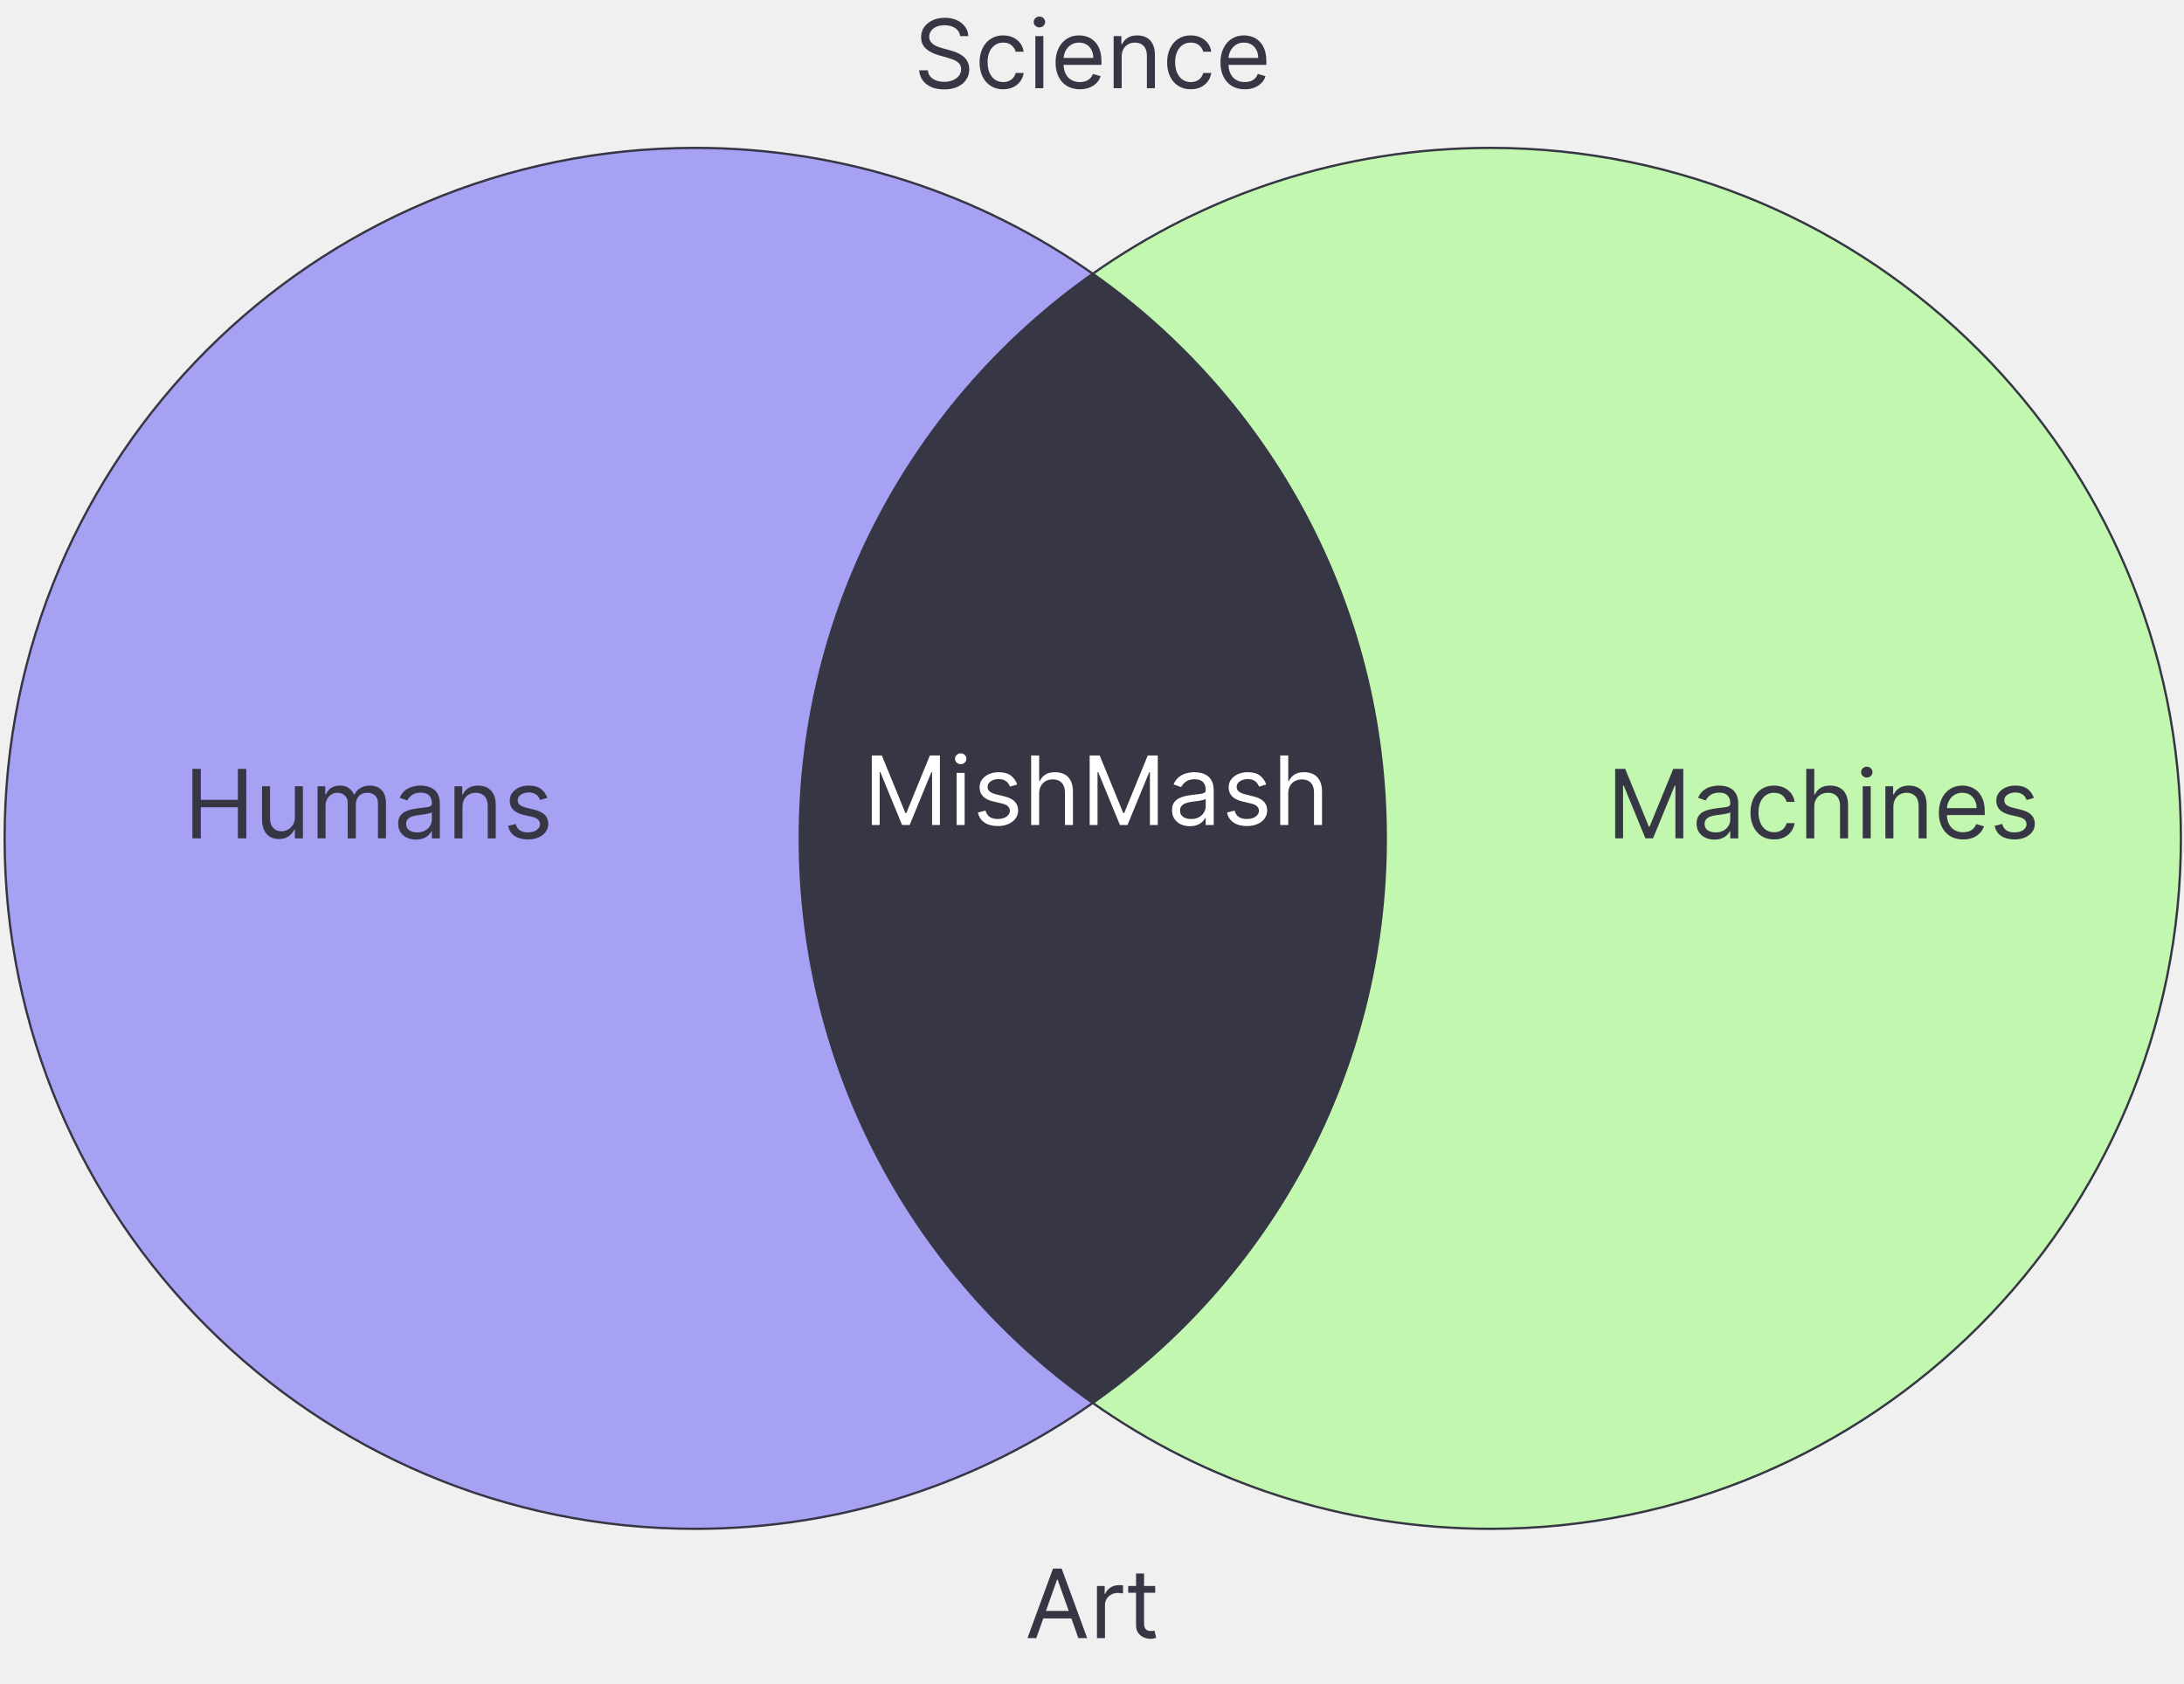
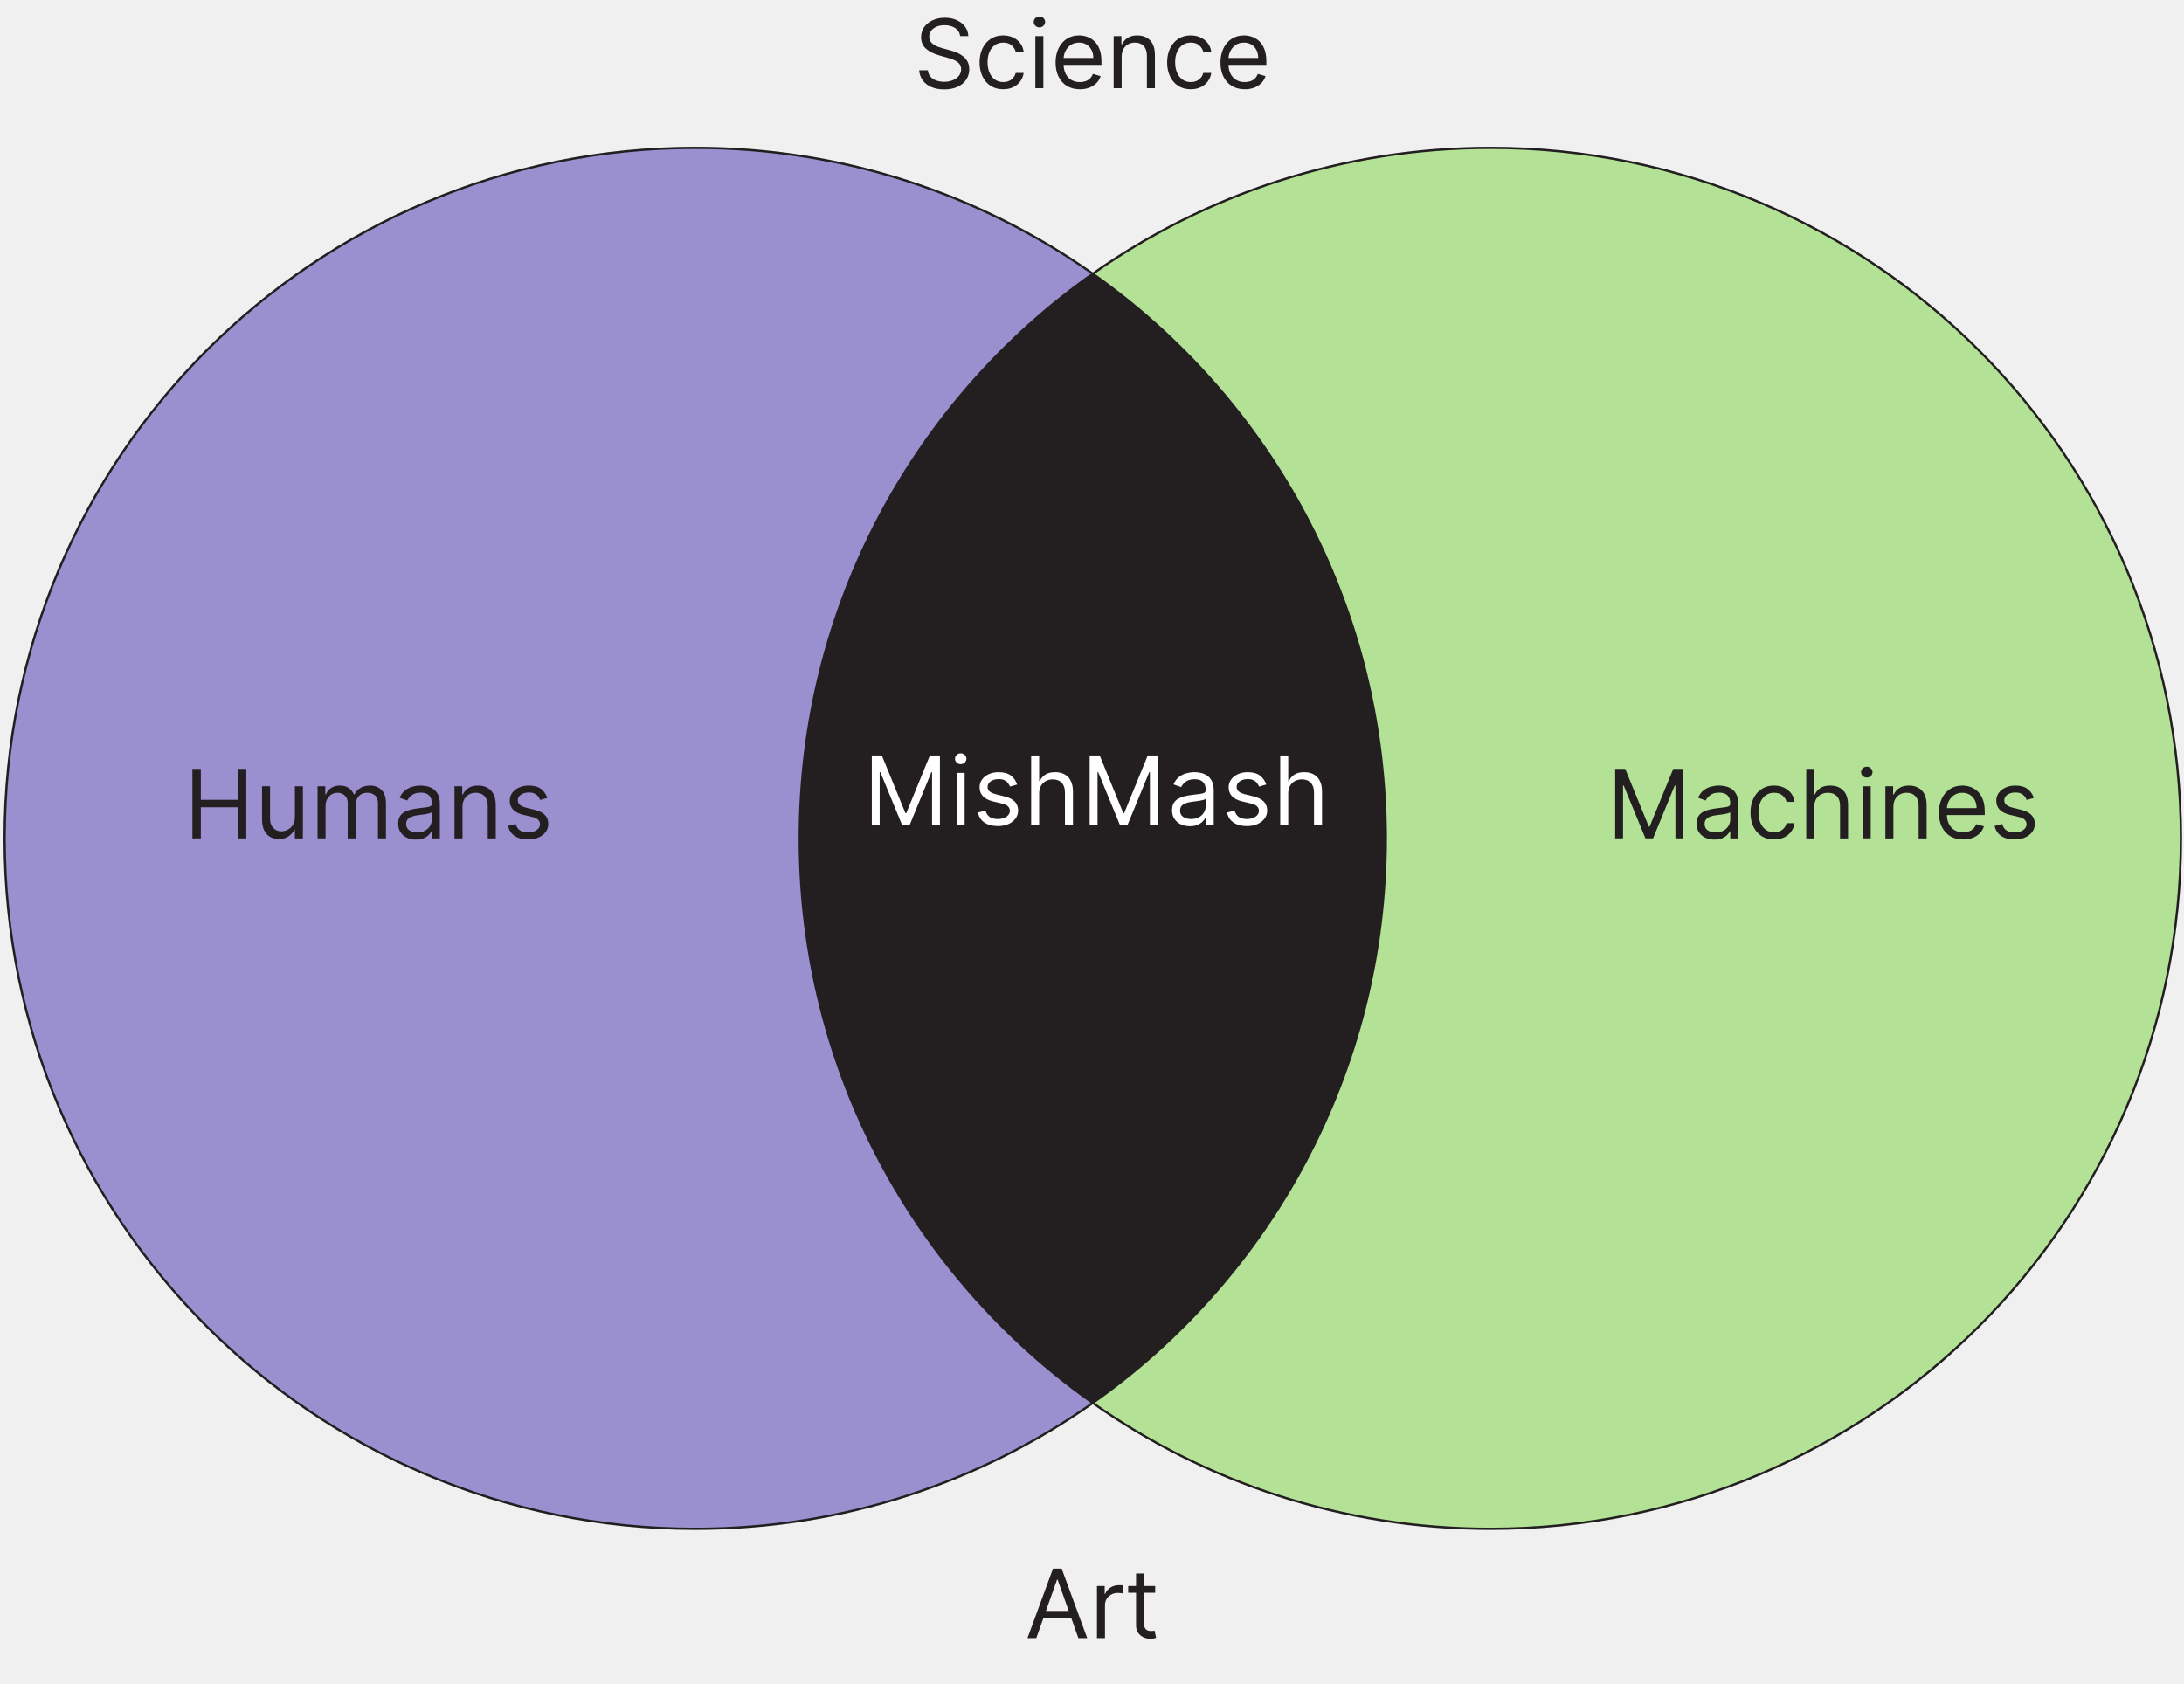
<svg xmlns="http://www.w3.org/2000/svg" version="1.1" viewBox="50 210 480 370">
  <g isolation="isolate">
    <g id="Layer_1" data-name="Layer 1">
-       <path d="M354.572,394.288c0-51.293-25.447-96.638-64.402-124.113-38.955,27.475-64.402,72.82-64.402,124.113s25.447,96.638,64.402,124.113c38.955-27.475,64.402-72.82,64.402-124.113Z" fill="#363644" stroke="#363644" stroke-miterlimit="10" stroke-width=".5" />
-       <path d="M377.546,242.509c-32.532,0-62.669,10.24-87.376,27.665,38.955,27.475,64.402,72.82,64.402,124.113s-25.447,96.638-64.402,124.113c24.706,17.425,54.844,27.665,87.376,27.665,83.825,0,151.778-67.953,151.778-151.778s-67.953-151.778-151.778-151.778Z" fill="#c1f7ae" stroke="#363644" stroke-miterlimit="10" stroke-width=".5" />
-       <path d="M225.768,394.288c0-51.293,25.447-96.638,64.402-124.113-24.706-17.425-54.844-27.665-87.376-27.665-83.825,0-151.778,67.953-151.778,151.778s67.953,151.778,151.778,151.778c32.532,0,62.67-10.24,87.376-27.665-38.955-27.475-64.402-72.82-64.402-124.113Z" fill="#a7a1f4" mix-blend-mode="multiply" stroke="#363644" stroke-miterlimit="10" stroke-width=".5" />
+       <path d="M354.572,394.288c0-51.293-25.447-96.638-64.402-124.113-38.955,27.475-64.402,72.82-64.402,124.113s25.447,96.638,64.402,124.113c38.955-27.475,64.402-72.82,64.402-124.113Z" fill="#231f20" stroke="#231f20" stroke-miterlimit="10" stroke-width=".5" />
+       <path d="M377.546,242.509c-32.532,0-62.669,10.24-87.376,27.665,38.955,27.475,64.402,72.82,64.402,124.113s-25.447,96.638-64.402,124.113c24.706,17.425,54.844,27.665,87.376,27.665,83.825,0,151.778-67.953,151.778-151.778s-67.953-151.778-151.778-151.778Z" fill="#b3e297" stroke="#231f20" stroke-miterlimit="10" stroke-width=".5" />
+       <path d="M225.768,394.288c0-51.293,25.447-96.638,64.402-124.113-24.706-17.425-54.844-27.665-87.376-27.665-83.825,0-151.778,67.953-151.778,151.778s67.953,151.778,151.778,151.778c32.532,0,62.67-10.24,87.376-27.665-38.955-27.475-64.402-72.82-64.402-124.113Z" fill="#9a90cf" mix-blend-mode="multiply" stroke="#231f20" stroke-miterlimit="10" stroke-width=".5" />
      <g>
-         <path d="M261.023,217.931c-.089-.755-.453-1.342-1.089-1.76s-1.417-.626-2.341-.626c-.676,0-1.267.109-1.771.328-.504.219-.897.52-1.178.902s-.421.817-.421,1.305c0,.408.098.757.295,1.048.196.291.448.532.757.724.308.191.631.348.969.47.338.122.649.22.932.294l1.551.418c.398.104.841.249,1.331.433s.959.434,1.41.749c.45.316.821.72,1.115,1.212s.44,1.097.44,1.812c0,.825-.215,1.571-.645,2.237s-1.057,1.195-1.879,1.588-1.821.59-2.994.59c-1.094,0-2.04-.177-2.837-.53-.798-.353-1.424-.845-1.879-1.477-.455-.631-.712-1.364-.771-2.199h1.909c.05.576.245,1.053.585,1.428.341.376.773.654,1.298.835.524.182,1.09.272,1.696.272.706,0,1.34-.115,1.902-.347.562-.231,1.007-.555,1.335-.97s.492-.9.492-1.458c0-.507-.142-.919-.425-1.237-.283-.318-.656-.577-1.119-.775-.462-.199-.962-.373-1.499-.522l-1.879-.537c-1.193-.343-2.138-.832-2.834-1.469-.696-.637-1.044-1.47-1.044-2.498,0-.855.232-1.603.697-2.241s1.091-1.136,1.879-1.491c.788-.355,1.669-.533,2.644-.533.984,0,1.859.175,2.625.525s1.373.829,1.823,1.436c.45.606.687,1.295.712,2.065h-1.79Z" fill="#363644" stroke-width="0" />
-         <path d="M270.479,229.624c-1.074,0-1.999-.254-2.774-.761-.776-.507-1.373-1.205-1.79-2.096-.417-.89-.626-1.906-.626-3.05,0-1.163.215-2.191.645-3.084.43-.892,1.032-1.591,1.805-2.095.773-.505,1.677-.757,2.711-.757.805,0,1.531.148,2.178.447.646.298,1.175.716,1.588,1.253.413.536.668,1.163.768,1.879h-1.76c-.134-.522-.431-.985-.891-1.391s-1.078-.608-1.853-.608c-.686,0-1.286.179-1.801.533-.515.356-.915.855-1.201,1.499-.286.645-.429,1.398-.429,2.264,0,.885.14,1.655.421,2.312.281.656.678,1.166,1.193,1.529.515.362,1.12.544,1.816.544.458,0,.873-.079,1.246-.238.373-.159.688-.388.947-.687.259-.298.442-.656.552-1.073h1.76c-.1.676-.344,1.283-.735,1.823-.39.539-.905.967-1.543,1.282s-1.381.474-2.226.474Z" fill="#363644" stroke-width="0" />
-         <path d="M278.444,216.022c-.343,0-.638-.116-.884-.351-.246-.233-.369-.514-.369-.842s.123-.609.369-.843c.246-.234.541-.351.884-.351s.637.116.883.351c.246.233.369.515.369.843s-.123.608-.369.842c-.246.234-.541.351-.883.351ZM277.549,229.386v-11.455h1.76v11.455h-1.76Z" fill="#363644" stroke-width="0" />
-         <path d="M287.333,229.624c-1.104,0-2.055-.245-2.853-.734s-1.412-1.176-1.842-2.059c-.43-.882-.645-1.91-.645-3.083s.215-2.209.645-3.106c.43-.897,1.032-1.599,1.805-2.103.773-.505,1.677-.757,2.711-.757.597,0,1.186.099,1.768.298.582.199,1.111.521,1.588.966.477.445.857,1.033,1.141,1.764.284.73.425,1.631.425,2.699v.746h-8.83v-1.521h7.04c0-.646-.128-1.223-.384-1.73-.256-.507-.619-.907-1.089-1.2s-1.023-.44-1.659-.44c-.701,0-1.306.173-1.816.519s-.901.794-1.174,1.347c-.273.552-.41,1.144-.41,1.774v1.015c0,.864.15,1.597.451,2.195.301.6.719,1.055,1.256,1.365s1.161.466,1.872.466c.462,0,.881-.065,1.256-.197s.7-.331.973-.597.485-.598.634-.996l1.7.478c-.179.577-.479,1.083-.902,1.518-.422.436-.944.773-1.566,1.015s-1.32.361-2.095.361Z" fill="#363644" stroke-width="0" />
-         <path d="M296.52,222.495v6.891h-1.76v-11.455h1.7v1.79h.149c.268-.582.676-1.05,1.223-1.405s1.253-.533,2.119-.533c.775,0,1.454.157,2.035.473.582.316,1.034.794,1.357,1.433s.485,1.445.485,2.42v7.278h-1.761v-7.159c0-.9-.233-1.603-.7-2.106-.468-.505-1.109-.758-1.925-.758-.562,0-1.062.122-1.502.366-.44.243-.787.599-1.041,1.066-.253.467-.38,1.034-.38,1.7Z" fill="#363644" stroke-width="0" />
-         <path d="M311.703,229.624c-1.073,0-1.998-.254-2.773-.761-.776-.507-1.373-1.205-1.79-2.096-.418-.89-.627-1.906-.627-3.05,0-1.163.216-2.191.646-3.084.43-.892,1.031-1.591,1.805-2.095.772-.505,1.677-.757,2.711-.757.805,0,1.531.148,2.178.447.646.298,1.175.716,1.588,1.253.413.536.669,1.163.769,1.879h-1.761c-.134-.522-.431-.985-.891-1.391s-1.078-.608-1.854-.608c-.686,0-1.286.179-1.801.533-.515.356-.915.855-1.2,1.499-.286.645-.429,1.398-.429,2.264,0,.885.14,1.655.421,2.312s.679,1.166,1.193,1.529c.515.362,1.119.544,1.815.544.458,0,.873-.079,1.246-.238.372-.159.688-.388.946-.687.259-.298.442-.656.552-1.073h1.761c-.1.676-.345,1.283-.735,1.823-.39.539-.904.967-1.543,1.282s-1.381.474-2.227.474Z" fill="#363644" stroke-width="0" />
-         <path d="M323.575,229.624c-1.104,0-2.055-.245-2.853-.734s-1.412-1.176-1.842-2.059c-.43-.882-.646-1.91-.646-3.083s.216-2.209.646-3.106,1.031-1.599,1.805-2.103c.772-.505,1.677-.757,2.711-.757.597,0,1.186.099,1.768.298.581.199,1.11.521,1.588.966s.857,1.033,1.141,1.764c.284.73.426,1.631.426,2.699v.746h-8.83v-1.521h7.04c0-.646-.128-1.223-.384-1.73-.257-.507-.619-.907-1.089-1.2s-1.023-.44-1.659-.44c-.701,0-1.307.173-1.816.519s-.901.794-1.174,1.347c-.273.552-.41,1.144-.41,1.774v1.015c0,.864.149,1.597.451,2.195.301.6.719,1.055,1.256,1.365s1.161.466,1.872.466c.462,0,.881-.065,1.257-.197.375-.132.699-.331.973-.597s.485-.598.634-.996l1.7.478c-.179.577-.479,1.083-.902,1.518-.422.436-.944.773-1.565,1.015-.622.241-1.32.361-2.096.361Z" fill="#363644" stroke-width="0" />
+         <path d="M261.023,217.931c-.089-.755-.453-1.342-1.089-1.76s-1.417-.626-2.341-.626c-.676,0-1.267.109-1.771.328-.504.219-.897.52-1.178.902s-.421.817-.421,1.305c0,.408.098.757.295,1.048.196.291.448.532.757.724.308.191.631.348.969.47.338.122.649.22.932.294l1.551.418c.398.104.841.249,1.331.433s.959.434,1.41.749c.45.316.821.72,1.115,1.212s.44,1.097.44,1.812c0,.825-.215,1.571-.645,2.237s-1.057,1.195-1.879,1.588-1.821.59-2.994.59c-1.094,0-2.04-.177-2.837-.53-.798-.353-1.424-.845-1.879-1.477-.455-.631-.712-1.364-.771-2.199h1.909c.05.576.245,1.053.585,1.428.341.376.773.654,1.298.835.524.182,1.09.272,1.696.272.706,0,1.34-.115,1.902-.347.562-.231,1.007-.555,1.335-.97s.492-.9.492-1.458c0-.507-.142-.919-.425-1.237-.283-.318-.656-.577-1.119-.775-.462-.199-.962-.373-1.499-.522l-1.879-.537c-1.193-.343-2.138-.832-2.834-1.469-.696-.637-1.044-1.47-1.044-2.498,0-.855.232-1.603.697-2.241s1.091-1.136,1.879-1.491c.788-.355,1.669-.533,2.644-.533.984,0,1.859.175,2.625.525s1.373.829,1.823,1.436c.45.606.687,1.295.712,2.065h-1.79Z" fill="#231f20" stroke-width="0" />
+         <path d="M270.479,229.624c-1.074,0-1.999-.254-2.774-.761-.776-.507-1.373-1.205-1.79-2.096-.417-.89-.626-1.906-.626-3.05,0-1.163.215-2.191.645-3.084.43-.892,1.032-1.591,1.805-2.095.773-.505,1.677-.757,2.711-.757.805,0,1.531.148,2.178.447.646.298,1.175.716,1.588,1.253.413.536.668,1.163.768,1.879h-1.76c-.134-.522-.431-.985-.891-1.391s-1.078-.608-1.853-.608c-.686,0-1.286.179-1.801.533-.515.356-.915.855-1.201,1.499-.286.645-.429,1.398-.429,2.264,0,.885.14,1.655.421,2.312.281.656.678,1.166,1.193,1.529.515.362,1.12.544,1.816.544.458,0,.873-.079,1.246-.238.373-.159.688-.388.947-.687.259-.298.442-.656.552-1.073h1.76c-.1.676-.344,1.283-.735,1.823-.39.539-.905.967-1.543,1.282s-1.381.474-2.226.474Z" fill="#231f20" stroke-width="0" />
+         <path d="M278.444,216.022c-.343,0-.638-.116-.884-.351-.246-.233-.369-.514-.369-.842s.123-.609.369-.843c.246-.234.541-.351.884-.351s.637.116.883.351c.246.233.369.515.369.843s-.123.608-.369.842c-.246.234-.541.351-.883.351ZM277.549,229.386v-11.455h1.76v11.455h-1.76Z" fill="#231f20" stroke-width="0" />
+         <path d="M287.333,229.624c-1.104,0-2.055-.245-2.853-.734s-1.412-1.176-1.842-2.059c-.43-.882-.645-1.91-.645-3.083s.215-2.209.645-3.106c.43-.897,1.032-1.599,1.805-2.103.773-.505,1.677-.757,2.711-.757.597,0,1.186.099,1.768.298.582.199,1.111.521,1.588.966.477.445.857,1.033,1.141,1.764.284.73.425,1.631.425,2.699v.746h-8.83v-1.521h7.04c0-.646-.128-1.223-.384-1.73-.256-.507-.619-.907-1.089-1.2s-1.023-.44-1.659-.44c-.701,0-1.306.173-1.816.519s-.901.794-1.174,1.347c-.273.552-.41,1.144-.41,1.774v1.015c0,.864.15,1.597.451,2.195.301.6.719,1.055,1.256,1.365s1.161.466,1.872.466c.462,0,.881-.065,1.256-.197s.7-.331.973-.597.485-.598.634-.996l1.7.478c-.179.577-.479,1.083-.902,1.518-.422.436-.944.773-1.566,1.015s-1.32.361-2.095.361Z" fill="#231f20" stroke-width="0" />
+         <path d="M296.52,222.495v6.891h-1.76v-11.455h1.7v1.79h.149c.268-.582.676-1.05,1.223-1.405s1.253-.533,2.119-.533c.775,0,1.454.157,2.035.473.582.316,1.034.794,1.357,1.433s.485,1.445.485,2.42v7.278h-1.761v-7.159c0-.9-.233-1.603-.7-2.106-.468-.505-1.109-.758-1.925-.758-.562,0-1.062.122-1.502.366-.44.243-.787.599-1.041,1.066-.253.467-.38,1.034-.38,1.7Z" fill="#231f20" stroke-width="0" />
+         <path d="M311.703,229.624c-1.073,0-1.998-.254-2.773-.761-.776-.507-1.373-1.205-1.79-2.096-.418-.89-.627-1.906-.627-3.05,0-1.163.216-2.191.646-3.084.43-.892,1.031-1.591,1.805-2.095.772-.505,1.677-.757,2.711-.757.805,0,1.531.148,2.178.447.646.298,1.175.716,1.588,1.253.413.536.669,1.163.769,1.879h-1.761c-.134-.522-.431-.985-.891-1.391s-1.078-.608-1.854-.608c-.686,0-1.286.179-1.801.533-.515.356-.915.855-1.2,1.499-.286.645-.429,1.398-.429,2.264,0,.885.14,1.655.421,2.312s.679,1.166,1.193,1.529c.515.362,1.119.544,1.815.544.458,0,.873-.079,1.246-.238.372-.159.688-.388.946-.687.259-.298.442-.656.552-1.073h1.761c-.1.676-.345,1.283-.735,1.823-.39.539-.904.967-1.543,1.282s-1.381.474-2.227.474Z" fill="#231f20" stroke-width="0" />
+         <path d="M323.575,229.624c-1.104,0-2.055-.245-2.853-.734s-1.412-1.176-1.842-2.059c-.43-.882-.646-1.91-.646-3.083s.216-2.209.646-3.106,1.031-1.599,1.805-2.103c.772-.505,1.677-.757,2.711-.757.597,0,1.186.099,1.768.298.581.199,1.11.521,1.588.966s.857,1.033,1.141,1.764c.284.73.426,1.631.426,2.699v.746h-8.83v-1.521h7.04c0-.646-.128-1.223-.384-1.73-.257-.507-.619-.907-1.089-1.2s-1.023-.44-1.659-.44c-.701,0-1.307.173-1.816.519s-.901.794-1.174,1.347c-.273.552-.41,1.144-.41,1.774v1.015c0,.864.149,1.597.451,2.195.301.6.719,1.055,1.256,1.365s1.161.466,1.872.466c.462,0,.881-.065,1.257-.197.375-.132.699-.331.973-.597s.485-.598.634-.996l1.7.478c-.179.577-.479,1.083-.902,1.518-.422.436-.944.773-1.565,1.015-.622.241-1.32.361-2.096.361Z" fill="#231f20" stroke-width="0" />
      </g>
      <g>
-         <path d="M92.288,394.288v-15.273h1.849v6.801h8.144v-6.801h1.85v15.273h-1.85v-6.832h-8.144v6.832h-1.849Z" fill="#363644" stroke-width="0" />
-         <path d="M114.809,389.605v-6.771h1.76v11.455h-1.76v-1.939h-.119c-.269.582-.687,1.075-1.253,1.48-.567.405-1.283.607-2.148.607-.716,0-1.352-.158-1.909-.473-.557-.316-.994-.793-1.312-1.433-.318-.639-.477-1.445-.477-2.42v-7.278h1.76v7.159c0,.835.235,1.501.705,1.999.47.496,1.07.745,1.801.745.438,0,.884-.112,1.338-.335.455-.225.838-.567,1.148-1.029.311-.463.466-1.052.466-1.768Z" fill="#363644" stroke-width="0" />
-         <path d="M119.791,394.288v-11.455h1.7v1.79h.149c.238-.612.624-1.088,1.156-1.429.532-.34,1.171-.51,1.917-.51.755,0,1.386.17,1.891.51.504.341.898.816,1.182,1.429h.12c.293-.592.733-1.063,1.32-1.413.586-.351,1.29-.525,2.11-.525,1.024,0,1.862.318,2.513.957.651.64.977,1.633.977,2.98v7.666h-1.76v-7.666c0-.846-.231-1.449-.693-1.812s-1.007-.545-1.633-.545c-.805,0-1.429.242-1.872.728-.443.484-.664,1.097-.664,1.838v7.458h-1.79v-7.846c0-.651-.211-1.177-.634-1.577-.423-.4-.967-.601-1.633-.601-.458,0-.884.122-1.279.365-.396.244-.713.581-.955,1.011-.241.431-.362.927-.362,1.487v7.16h-1.76Z" fill="#363644" stroke-width="0" />
-         <path d="M141.417,394.556c-.726,0-1.385-.138-1.976-.414-.592-.275-1.062-.676-1.41-1.2-.348-.524-.522-1.159-.522-1.905,0-.656.129-1.189.388-1.6.259-.41.604-.732,1.037-.966.433-.233.911-.409,1.436-.525.524-.117,1.053-.21,1.585-.28.696-.089,1.261-.157,1.696-.205.435-.047.753-.127.955-.242.202-.114.302-.312.302-.596v-.061c0-.735-.2-1.307-.601-1.715-.4-.408-1.005-.611-1.816-.611-.84,0-1.499.184-1.976.552-.477.368-.813.761-1.007,1.179l-1.67-.598c.298-.695.697-1.238,1.197-1.629.5-.391,1.046-.664,1.641-.82.594-.156,1.179-.234,1.756-.234.368,0,.792.043,1.271.13.48.087.945.265,1.395.533.45.269.824.674,1.123,1.216.298.541.447,1.268.447,2.178v7.547h-1.76v-1.552h-.089c-.12.249-.318.515-.597.798-.279.283-.649.525-1.111.724s-1.027.298-1.693.298ZM141.685,392.976c.696,0,1.284-.137,1.764-.41.479-.273.843-.627,1.089-1.06s.369-.888.369-1.364v-1.611c-.075.09-.238.17-.489.242s-.539.135-.865.188c-.326.052-.642.096-.947.134-.306.037-.553.068-.742.093-.458.061-.884.156-1.279.287-.395.132-.713.328-.955.59-.241.261-.361.615-.361,1.062,0,.611.227,1.072.682,1.383s1.033.467,1.734.467Z" fill="#363644" stroke-width="0" />
-         <path d="M151.648,387.398v6.891h-1.76v-11.455h1.7v1.79h.149c.268-.582.676-1.05,1.223-1.405s1.253-.533,2.118-.533c.775,0,1.454.157,2.036.473.582.316,1.034.793,1.357,1.432s.485,1.445.485,2.42v7.279h-1.76v-7.16c0-.899-.234-1.602-.701-2.105-.468-.506-1.109-.758-1.924-.758-.562,0-1.062.122-1.502.365-.44.244-.787.6-1.041,1.066-.253.468-.38,1.035-.38,1.701Z" fill="#363644" stroke-width="0" />
-         <path d="M170.292,385.399l-1.581.447c-.1-.263-.245-.521-.437-.771s-.451-.459-.779-.623-.748-.246-1.26-.246c-.701,0-1.284.161-1.749.481s-.697.727-.697,1.219c0,.438.159.783.477,1.037.318.254.815.465,1.492.634l1.7.417c1.024.249,1.787.628,2.29,1.138.502.51.753,1.165.753,1.965,0,.656-.188,1.243-.563,1.761-.375.517-.898.924-1.57,1.223-.671.298-1.452.447-2.341.447-1.168,0-2.136-.254-2.901-.761-.766-.507-1.25-1.248-1.455-2.222l1.67-.418c.159.616.461,1.078.906,1.387s1.028.463,1.749.463c.82,0,1.473-.176,1.958-.526.484-.351.727-.771.727-1.264,0-.397-.139-.732-.418-1.003-.278-.271-.706-.474-1.282-.607l-1.909-.448c-1.049-.249-1.818-.635-2.308-1.159-.49-.525-.735-1.182-.735-1.973,0-.646.183-1.219.548-1.715.365-.498.865-.888,1.499-1.172.634-.283,1.354-.424,2.159-.424,1.134,0,2.025.248,2.674.745.648.497,1.11,1.153,1.383,1.969Z" fill="#363644" stroke-width="0" />
+         <path d="M92.288,394.288v-15.273h1.849v6.801h8.144v-6.801h1.85v15.273h-1.85v-6.832h-8.144v6.832h-1.849Z" fill="#231f20" stroke-width="0" />
+         <path d="M114.809,389.605v-6.771h1.76v11.455h-1.76v-1.939h-.119c-.269.582-.687,1.075-1.253,1.48-.567.405-1.283.607-2.148.607-.716,0-1.352-.158-1.909-.473-.557-.316-.994-.793-1.312-1.433-.318-.639-.477-1.445-.477-2.42v-7.278h1.76v7.159c0,.835.235,1.501.705,1.999.47.496,1.07.745,1.801.745.438,0,.884-.112,1.338-.335.455-.225.838-.567,1.148-1.029.311-.463.466-1.052.466-1.768Z" fill="#231f20" stroke-width="0" />
+         <path d="M119.791,394.288v-11.455h1.7v1.79h.149c.238-.612.624-1.088,1.156-1.429.532-.34,1.171-.51,1.917-.51.755,0,1.386.17,1.891.51.504.341.898.816,1.182,1.429h.12c.293-.592.733-1.063,1.32-1.413.586-.351,1.29-.525,2.11-.525,1.024,0,1.862.318,2.513.957.651.64.977,1.633.977,2.98v7.666h-1.76v-7.666c0-.846-.231-1.449-.693-1.812s-1.007-.545-1.633-.545c-.805,0-1.429.242-1.872.728-.443.484-.664,1.097-.664,1.838v7.458h-1.79v-7.846c0-.651-.211-1.177-.634-1.577-.423-.4-.967-.601-1.633-.601-.458,0-.884.122-1.279.365-.396.244-.713.581-.955,1.011-.241.431-.362.927-.362,1.487v7.16h-1.76Z" fill="#231f20" stroke-width="0" />
+         <path d="M141.417,394.556c-.726,0-1.385-.138-1.976-.414-.592-.275-1.062-.676-1.41-1.2-.348-.524-.522-1.159-.522-1.905,0-.656.129-1.189.388-1.6.259-.41.604-.732,1.037-.966.433-.233.911-.409,1.436-.525.524-.117,1.053-.21,1.585-.28.696-.089,1.261-.157,1.696-.205.435-.047.753-.127.955-.242.202-.114.302-.312.302-.596v-.061c0-.735-.2-1.307-.601-1.715-.4-.408-1.005-.611-1.816-.611-.84,0-1.499.184-1.976.552-.477.368-.813.761-1.007,1.179l-1.67-.598c.298-.695.697-1.238,1.197-1.629.5-.391,1.046-.664,1.641-.82.594-.156,1.179-.234,1.756-.234.368,0,.792.043,1.271.13.48.087.945.265,1.395.533.45.269.824.674,1.123,1.216.298.541.447,1.268.447,2.178v7.547h-1.76v-1.552h-.089c-.12.249-.318.515-.597.798-.279.283-.649.525-1.111.724s-1.027.298-1.693.298ZM141.685,392.976c.696,0,1.284-.137,1.764-.41.479-.273.843-.627,1.089-1.06s.369-.888.369-1.364v-1.611c-.075.09-.238.17-.489.242s-.539.135-.865.188c-.326.052-.642.096-.947.134-.306.037-.553.068-.742.093-.458.061-.884.156-1.279.287-.395.132-.713.328-.955.59-.241.261-.361.615-.361,1.062,0,.611.227,1.072.682,1.383s1.033.467,1.734.467Z" fill="#231f20" stroke-width="0" />
+         <path d="M151.648,387.398v6.891h-1.76v-11.455h1.7v1.79h.149c.268-.582.676-1.05,1.223-1.405s1.253-.533,2.118-.533c.775,0,1.454.157,2.036.473.582.316,1.034.793,1.357,1.432s.485,1.445.485,2.42v7.279h-1.76v-7.16c0-.899-.234-1.602-.701-2.105-.468-.506-1.109-.758-1.924-.758-.562,0-1.062.122-1.502.365-.44.244-.787.6-1.041,1.066-.253.468-.38,1.035-.38,1.701Z" fill="#231f20" stroke-width="0" />
+         <path d="M170.292,385.399l-1.581.447c-.1-.263-.245-.521-.437-.771s-.451-.459-.779-.623-.748-.246-1.26-.246c-.701,0-1.284.161-1.749.481s-.697.727-.697,1.219c0,.438.159.783.477,1.037.318.254.815.465,1.492.634l1.7.417c1.024.249,1.787.628,2.29,1.138.502.51.753,1.165.753,1.965,0,.656-.188,1.243-.563,1.761-.375.517-.898.924-1.57,1.223-.671.298-1.452.447-2.341.447-1.168,0-2.136-.254-2.901-.761-.766-.507-1.25-1.248-1.455-2.222l1.67-.418c.159.616.461,1.078.906,1.387s1.028.463,1.749.463c.82,0,1.473-.176,1.958-.526.484-.351.727-.771.727-1.264,0-.397-.139-.732-.418-1.003-.278-.271-.706-.474-1.282-.607l-1.909-.448c-1.049-.249-1.818-.635-2.308-1.159-.49-.525-.735-1.182-.735-1.973,0-.646.183-1.219.548-1.715.365-.498.865-.888,1.499-1.172.634-.283,1.354-.424,2.159-.424,1.134,0,2.025.248,2.674.745.648.497,1.11,1.153,1.383,1.969Z" fill="#231f20" stroke-width="0" />
      </g>
      <g>
-         <path d="M404.98,379.015h2.207l5.19,12.678h.179l5.19-12.678h2.207v15.273h-1.729v-11.604h-.149l-4.772,11.604h-1.671l-4.772-11.604h-.149v11.604h-1.729v-15.273Z" fill="#363644" stroke-width="0" />
-         <path d="M426.785,394.556c-.727,0-1.385-.138-1.977-.414-.592-.275-1.062-.676-1.409-1.2s-.522-1.159-.522-1.905c0-.656.13-1.189.388-1.6.259-.41.604-.732,1.037-.966s.911-.409,1.436-.525c.524-.117,1.053-.21,1.585-.28.695-.089,1.261-.157,1.696-.205.435-.047.753-.127.954-.242.202-.114.303-.312.303-.596v-.061c0-.735-.2-1.307-.601-1.715s-1.006-.611-1.816-.611c-.84,0-1.498.184-1.976.552s-.813.761-1.007,1.179l-1.671-.598c.299-.695.697-1.238,1.197-1.629s1.047-.664,1.641-.82,1.18-.234,1.756-.234c.368,0,.792.043,1.271.13.48.087.945.265,1.395.533.45.269.824.674,1.123,1.216.298.541.447,1.268.447,2.178v7.547h-1.76v-1.552h-.09c-.119.249-.318.515-.597.798s-.648.525-1.111.724c-.462.198-1.026.298-1.692.298ZM427.054,392.976c.695,0,1.283-.137,1.764-.41.479-.273.843-.627,1.089-1.06s.369-.888.369-1.364v-1.611c-.075.09-.238.17-.489.242s-.539.135-.864.188c-.326.052-.642.096-.947.134-.306.037-.554.068-.742.093-.457.061-.884.156-1.279.287-.395.132-.713.328-.954.59-.241.261-.361.615-.361,1.062,0,.611.227,1.072.682,1.383s1.033.467,1.734.467Z" fill="#363644" stroke-width="0" />
-         <path d="M439.91,394.527c-1.074,0-1.999-.254-2.774-.761s-1.372-1.206-1.79-2.096c-.417-.89-.626-1.906-.626-3.05,0-1.164.215-2.191.645-3.084.431-.893,1.032-1.591,1.805-2.096.773-.504,1.677-.756,2.711-.756.806,0,1.531.148,2.178.447.646.298,1.176.715,1.589,1.252.412.537.668,1.164.768,1.88h-1.76c-.134-.522-.432-.985-.892-1.392-.46-.404-1.077-.607-1.853-.607-.687,0-1.286.178-1.801.533s-.915.855-1.201,1.499-.429,1.398-.429,2.264c0,.885.141,1.655.422,2.312.28.656.678,1.166,1.192,1.529.515.362,1.12.544,1.816.544.457,0,.872-.079,1.245-.239.373-.158.688-.387.947-.686s.442-.656.552-1.074h1.76c-.1.677-.344,1.284-.734,1.824-.391.539-.905.967-1.544,1.282s-1.381.474-2.226.474Z" fill="#363644" stroke-width="0" />
-         <path d="M448.739,387.398v6.891h-1.76v-15.273h1.76v5.608h.149c.269-.592.673-1.063,1.212-1.413.539-.351,1.259-.525,2.159-.525.78,0,1.464.154,2.051.465.586.312,1.043.786,1.368,1.425.325.64.488,1.45.488,2.435v7.279h-1.76v-7.16c0-.909-.235-1.613-.705-2.113s-1.119-.75-1.95-.75c-.576,0-1.092.122-1.547.365-.455.244-.812.6-1.074,1.066-.261.468-.392,1.035-.392,1.701Z" fill="#363644" stroke-width="0" />
-         <path d="M460.283,380.924c-.343,0-.638-.116-.884-.351-.246-.233-.369-.514-.369-.842s.123-.609.369-.844c.246-.233.541-.35.884-.35s.638.116.884.35c.246.234.369.516.369.844s-.123.608-.369.842c-.246.234-.541.351-.884.351ZM459.389,394.288v-11.455h1.76v11.455h-1.76Z" fill="#363644" stroke-width="0" />
-         <path d="M466.13,387.398v6.891h-1.76v-11.455h1.7v1.79h.149c.268-.582.676-1.05,1.223-1.405s1.253-.533,2.118-.533c.775,0,1.454.157,2.035.473.582.316,1.034.793,1.357,1.432s.485,1.445.485,2.42v7.279h-1.761v-7.16c0-.899-.233-1.602-.7-2.105-.468-.506-1.109-.758-1.925-.758-.562,0-1.062.122-1.502.365-.44.244-.787.6-1.041,1.066-.253.468-.38,1.035-.38,1.701Z" fill="#363644" stroke-width="0" />
-         <path d="M481.462,394.527c-1.104,0-2.055-.245-2.853-.734-.798-.49-1.412-1.176-1.842-2.059s-.646-1.91-.646-3.084.216-2.208.646-3.105,1.031-1.599,1.805-2.104c.772-.504,1.677-.756,2.711-.756.597,0,1.186.099,1.768.298.581.198,1.11.521,1.588.966s.857,1.033,1.141,1.764c.284.73.426,1.631.426,2.699v.746h-8.83v-1.521h7.04c0-.646-.128-1.223-.384-1.73-.257-.507-.619-.907-1.089-1.2-.47-.294-1.023-.44-1.659-.44-.701,0-1.307.173-1.816.519s-.901.794-1.174,1.347c-.273.551-.41,1.143-.41,1.774v1.015c0,.864.149,1.597.451,2.195.301.6.719,1.055,1.256,1.365s1.161.466,1.872.466c.462,0,.881-.065,1.257-.198.375-.131.699-.33.973-.596s.485-.598.634-.996l1.7.478c-.179.577-.479,1.083-.902,1.518-.422.435-.944.772-1.565,1.015-.622.24-1.32.361-2.096.361Z" fill="#363644" stroke-width="0" />
-         <path d="M497.003,385.399l-1.581.447c-.1-.263-.245-.521-.437-.771s-.451-.459-.779-.623-.748-.246-1.26-.246c-.701,0-1.284.161-1.749.481s-.697.727-.697,1.219c0,.438.159.783.478,1.037s.815.465,1.491.634l1.7.417c1.024.249,1.787.628,2.29,1.138.502.51.753,1.165.753,1.965,0,.656-.188,1.243-.563,1.761-.375.517-.898.924-1.569,1.223-.671.298-1.452.447-2.342.447-1.168,0-2.136-.254-2.9-.761-.767-.507-1.251-1.248-1.455-2.222l1.671-.418c.159.616.461,1.078.906,1.387.444.309,1.027.463,1.749.463.82,0,1.473-.176,1.957-.526s.728-.771.728-1.264c0-.397-.14-.732-.418-1.003-.278-.271-.706-.474-1.282-.607l-1.909-.448c-1.05-.249-1.818-.635-2.309-1.159-.489-.525-.734-1.182-.734-1.973,0-.646.183-1.219.548-1.715.365-.498.865-.888,1.499-1.172.634-.283,1.354-.424,2.159-.424,1.134,0,2.024.248,2.674.745.648.497,1.109,1.153,1.383,1.969Z" fill="#363644" stroke-width="0" />
+         <path d="M404.98,379.015h2.207l5.19,12.678h.179l5.19-12.678h2.207v15.273h-1.729v-11.604h-.149l-4.772,11.604h-1.671l-4.772-11.604h-.149v11.604h-1.729v-15.273Z" fill="#231f20" stroke-width="0" />
+         <path d="M426.785,394.556c-.727,0-1.385-.138-1.977-.414-.592-.275-1.062-.676-1.409-1.2s-.522-1.159-.522-1.905c0-.656.13-1.189.388-1.6.259-.41.604-.732,1.037-.966s.911-.409,1.436-.525c.524-.117,1.053-.21,1.585-.28.695-.089,1.261-.157,1.696-.205.435-.047.753-.127.954-.242.202-.114.303-.312.303-.596v-.061c0-.735-.2-1.307-.601-1.715s-1.006-.611-1.816-.611c-.84,0-1.498.184-1.976.552s-.813.761-1.007,1.179l-1.671-.598c.299-.695.697-1.238,1.197-1.629s1.047-.664,1.641-.82,1.18-.234,1.756-.234c.368,0,.792.043,1.271.13.48.087.945.265,1.395.533.45.269.824.674,1.123,1.216.298.541.447,1.268.447,2.178v7.547h-1.76v-1.552h-.09c-.119.249-.318.515-.597.798s-.648.525-1.111.724c-.462.198-1.026.298-1.692.298ZM427.054,392.976c.695,0,1.283-.137,1.764-.41.479-.273.843-.627,1.089-1.06s.369-.888.369-1.364v-1.611c-.075.09-.238.17-.489.242s-.539.135-.864.188c-.326.052-.642.096-.947.134-.306.037-.554.068-.742.093-.457.061-.884.156-1.279.287-.395.132-.713.328-.954.59-.241.261-.361.615-.361,1.062,0,.611.227,1.072.682,1.383s1.033.467,1.734.467Z" fill="#231f20" stroke-width="0" />
+         <path d="M439.91,394.527c-1.074,0-1.999-.254-2.774-.761s-1.372-1.206-1.79-2.096c-.417-.89-.626-1.906-.626-3.05,0-1.164.215-2.191.645-3.084.431-.893,1.032-1.591,1.805-2.096.773-.504,1.677-.756,2.711-.756.806,0,1.531.148,2.178.447.646.298,1.176.715,1.589,1.252.412.537.668,1.164.768,1.88h-1.76c-.134-.522-.432-.985-.892-1.392-.46-.404-1.077-.607-1.853-.607-.687,0-1.286.178-1.801.533s-.915.855-1.201,1.499-.429,1.398-.429,2.264c0,.885.141,1.655.422,2.312.28.656.678,1.166,1.192,1.529.515.362,1.12.544,1.816.544.457,0,.872-.079,1.245-.239.373-.158.688-.387.947-.686s.442-.656.552-1.074h1.76c-.1.677-.344,1.284-.734,1.824-.391.539-.905.967-1.544,1.282s-1.381.474-2.226.474Z" fill="#231f20" stroke-width="0" />
+         <path d="M448.739,387.398v6.891h-1.76v-15.273h1.76v5.608h.149c.269-.592.673-1.063,1.212-1.413.539-.351,1.259-.525,2.159-.525.78,0,1.464.154,2.051.465.586.312,1.043.786,1.368,1.425.325.64.488,1.45.488,2.435v7.279h-1.76v-7.16c0-.909-.235-1.613-.705-2.113s-1.119-.75-1.95-.75c-.576,0-1.092.122-1.547.365-.455.244-.812.6-1.074,1.066-.261.468-.392,1.035-.392,1.701Z" fill="#231f20" stroke-width="0" />
+         <path d="M460.283,380.924c-.343,0-.638-.116-.884-.351-.246-.233-.369-.514-.369-.842s.123-.609.369-.844c.246-.233.541-.35.884-.35s.638.116.884.35c.246.234.369.516.369.844s-.123.608-.369.842c-.246.234-.541.351-.884.351ZM459.389,394.288v-11.455h1.76v11.455h-1.76Z" fill="#231f20" stroke-width="0" />
+         <path d="M466.13,387.398v6.891h-1.76v-11.455h1.7v1.79h.149c.268-.582.676-1.05,1.223-1.405s1.253-.533,2.118-.533c.775,0,1.454.157,2.035.473.582.316,1.034.793,1.357,1.432s.485,1.445.485,2.42v7.279h-1.761v-7.16c0-.899-.233-1.602-.7-2.105-.468-.506-1.109-.758-1.925-.758-.562,0-1.062.122-1.502.365-.44.244-.787.6-1.041,1.066-.253.468-.38,1.035-.38,1.701Z" fill="#231f20" stroke-width="0" />
+         <path d="M481.462,394.527c-1.104,0-2.055-.245-2.853-.734-.798-.49-1.412-1.176-1.842-2.059s-.646-1.91-.646-3.084.216-2.208.646-3.105,1.031-1.599,1.805-2.104c.772-.504,1.677-.756,2.711-.756.597,0,1.186.099,1.768.298.581.198,1.11.521,1.588.966s.857,1.033,1.141,1.764c.284.73.426,1.631.426,2.699v.746h-8.83v-1.521h7.04c0-.646-.128-1.223-.384-1.73-.257-.507-.619-.907-1.089-1.2-.47-.294-1.023-.44-1.659-.44-.701,0-1.307.173-1.816.519s-.901.794-1.174,1.347c-.273.551-.41,1.143-.41,1.774v1.015c0,.864.149,1.597.451,2.195.301.6.719,1.055,1.256,1.365s1.161.466,1.872.466c.462,0,.881-.065,1.257-.198.375-.131.699-.33.973-.596s.485-.598.634-.996l1.7.478c-.179.577-.479,1.083-.902,1.518-.422.435-.944.772-1.565,1.015-.622.24-1.32.361-2.096.361Z" fill="#231f20" stroke-width="0" />
+         <path d="M497.003,385.399l-1.581.447c-.1-.263-.245-.521-.437-.771s-.451-.459-.779-.623-.748-.246-1.26-.246c-.701,0-1.284.161-1.749.481s-.697.727-.697,1.219c0,.438.159.783.478,1.037s.815.465,1.491.634l1.7.417c1.024.249,1.787.628,2.29,1.138.502.51.753,1.165.753,1.965,0,.656-.188,1.243-.563,1.761-.375.517-.898.924-1.569,1.223-.671.298-1.452.447-2.342.447-1.168,0-2.136-.254-2.9-.761-.767-.507-1.251-1.248-1.455-2.222l1.671-.418c.159.616.461,1.078.906,1.387.444.309,1.027.463,1.749.463.82,0,1.473-.176,1.957-.526s.728-.771.728-1.264c0-.397-.14-.732-.418-1.003-.278-.271-.706-.474-1.282-.607l-1.909-.448c-1.05-.249-1.818-.635-2.309-1.159-.489-.525-.734-1.182-.734-1.973,0-.646.183-1.219.548-1.715.365-.498.865-.888,1.499-1.172.634-.283,1.354-.424,2.159-.424,1.134,0,2.024.248,2.674.745.648.497,1.109,1.153,1.383,1.969Z" fill="#231f20" stroke-width="0" />
      </g>
      <g>
-         <path d="M277.758,570.084h-1.939l5.608-15.272h1.909l5.608,15.272h-1.939l-4.564-12.856h-.12l-4.563,12.856ZM278.474,564.118h7.815v1.641h-7.815v-1.641Z" fill="#363644" stroke-width="0" />
-         <path d="M291.091,570.084v-11.454h1.7v1.729h.119c.209-.566.587-1.026,1.134-1.379.547-.354,1.163-.529,1.85-.529.129,0,.291.002.484.007s.341.013.44.022v1.79c-.06-.015-.195-.039-.406-.071s-.434-.048-.667-.048c-.557,0-1.053.115-1.488.347-.435.23-.778.549-1.029.954-.251.405-.377.866-.377,1.384v7.248h-1.76Z" fill="#363644" stroke-width="0" />
-         <path d="M303.888,558.63v1.491h-5.936v-1.491h5.936ZM299.682,555.886h1.76v10.917c0,.497.073.869.22,1.115s.336.41.567.492c.23.082.476.123.734.123.193,0,.353-.012.478-.033.124-.022.224-.041.298-.057l.358,1.581c-.12.045-.286.091-.5.138-.214.048-.484.071-.812.071-.498,0-.983-.107-1.458-.32-.476-.214-.868-.54-1.179-.978s-.466-.989-.466-1.655v-11.395Z" fill="#363644" stroke-width="0" />
+         <path d="M277.758,570.084h-1.939l5.608-15.272h1.909l5.608,15.272h-1.939l-4.564-12.856h-.12l-4.563,12.856ZM278.474,564.118h7.815v1.641h-7.815v-1.641Z" fill="#231f20" stroke-width="0" />
+         <path d="M291.091,570.084v-11.454h1.7v1.729h.119c.209-.566.587-1.026,1.134-1.379.547-.354,1.163-.529,1.85-.529.129,0,.291.002.484.007s.341.013.44.022v1.79c-.06-.015-.195-.039-.406-.071s-.434-.048-.667-.048c-.557,0-1.053.115-1.488.347-.435.23-.778.549-1.029.954-.251.405-.377.866-.377,1.384v7.248h-1.76Z" fill="#231f20" stroke-width="0" />
+         <path d="M303.888,558.63v1.491h-5.936v-1.491h5.936ZM299.682,555.886h1.76v10.917c0,.497.073.869.22,1.115s.336.41.567.492c.23.082.476.123.734.123.193,0,.353-.012.478-.033.124-.022.224-.041.298-.057l.358,1.581c-.12.045-.286.091-.5.138-.214.048-.484.071-.812.071-.498,0-.983-.107-1.458-.32-.476-.214-.868-.54-1.179-.978s-.466-.989-.466-1.655v-11.395Z" fill="#231f20" stroke-width="0" />
      </g>
      <g>
        <path d="M241.604,376.072h2.207l5.19,12.678h.179l5.19-12.678h2.207v15.272h-1.729v-11.604h-.149l-4.772,11.604h-1.671l-4.772-11.604h-.149v11.604h-1.729v-15.272Z" fill="#fff" stroke-width="0" />
        <path d="M261.144,377.982c-.344,0-.638-.117-.884-.351s-.369-.515-.369-.843.123-.608.369-.842c.246-.234.54-.352.884-.352s.637.117.883.352c.246.233.369.514.369.842s-.123.609-.369.843-.54.351-.883.351ZM260.248,391.345v-11.454h1.76v11.454h-1.76Z" fill="#fff" stroke-width="0" />
        <path d="M273.554,382.456l-1.581.447c-.1-.264-.245-.521-.437-.771s-.451-.459-.779-.623-.748-.246-1.26-.246c-.701,0-1.284.16-1.749.48-.465.321-.697.728-.697,1.22,0,.438.159.783.478,1.036.318.254.815.466,1.491.635l1.7.418c1.024.248,1.787.627,2.29,1.137.502.51.753,1.164.753,1.965,0,.656-.188,1.243-.563,1.76-.375.518-.898.925-1.569,1.223-.671.299-1.452.448-2.342.448-1.168,0-2.136-.254-2.9-.761-.767-.508-1.251-1.248-1.455-2.223l1.671-.418c.159.617.461,1.08.906,1.388.444.309,1.027.462,1.749.462.82,0,1.473-.175,1.957-.525s.728-.771.728-1.264c0-.398-.14-.732-.418-1.004-.278-.27-.706-.473-1.282-.607l-1.909-.447c-1.05-.248-1.818-.635-2.309-1.16-.489-.523-.734-1.182-.734-1.972,0-.646.183-1.218.548-1.716.365-.496.865-.887,1.499-1.17s1.354-.426,2.159-.426c1.134,0,2.024.249,2.674.746.648.497,1.109,1.153,1.383,1.969Z" fill="#fff" stroke-width="0" />
        <path d="M278.387,384.454v6.891h-1.76v-15.272h1.76v5.608h.149c.269-.592.673-1.062,1.212-1.414.539-.35,1.259-.525,2.159-.525.78,0,1.464.156,2.051.467.586.311,1.043.785,1.368,1.424s.488,1.451.488,2.436v7.277h-1.76v-7.158c0-.91-.235-1.615-.705-2.115-.47-.499-1.119-.749-1.95-.749-.576,0-1.092.122-1.547.366-.455.243-.812.599-1.074,1.066-.261.467-.392,1.033-.392,1.699Z" fill="#fff" stroke-width="0" />
        <path d="M289.484,376.072h2.207l5.19,12.678h.18l5.19-12.678h2.207v15.272h-1.73v-11.604h-.148l-4.773,11.604h-1.67l-4.773-11.604h-.148v11.604h-1.73v-15.272Z" fill="#fff" stroke-width="0" />
        <path d="M311.5,391.614c-.727,0-1.385-.139-1.977-.414-.592-.276-1.062-.676-1.409-1.201-.348-.524-.522-1.16-.522-1.905,0-.656.13-1.189.388-1.6.259-.41.604-.731,1.037-.966.433-.233.911-.408,1.436-.525s1.053-.21,1.585-.279c.695-.09,1.261-.158,1.696-.205.435-.048.753-.129.954-.243.202-.114.303-.313.303-.597v-.06c0-.735-.2-1.308-.601-1.715s-1.006-.612-1.816-.612c-.84,0-1.498.185-1.976.553-.478.367-.813.76-1.007,1.178l-1.671-.596c.299-.697.697-1.24,1.197-1.63s1.047-.664,1.641-.82c.594-.157,1.18-.235,1.756-.235.368,0,.792.044,1.271.131.48.087.945.265,1.395.533.45.269.824.674,1.123,1.215.298.543.447,1.269.447,2.178v7.547h-1.76v-1.551h-.09c-.119.249-.318.515-.597.798-.278.284-.648.524-1.111.724-.462.199-1.026.299-1.692.299ZM311.769,390.032c.695,0,1.283-.137,1.764-.41.479-.273.843-.626,1.089-1.059s.369-.887.369-1.365v-1.61c-.075.09-.238.171-.489.243s-.539.134-.864.186c-.326.053-.642.098-.947.135s-.554.068-.742.093c-.457.06-.884.155-1.279.287-.395.132-.713.328-.954.589-.241.262-.361.615-.361,1.062,0,.612.227,1.073.682,1.384.455.312,1.033.466,1.734.466Z" fill="#fff" stroke-width="0" />
        <path d="M328.295,382.456l-1.581.447c-.1-.264-.245-.521-.437-.771s-.451-.459-.779-.623-.748-.246-1.26-.246c-.701,0-1.284.16-1.749.48-.465.321-.697.728-.697,1.22,0,.438.159.783.478,1.036.318.254.815.466,1.491.635l1.7.418c1.024.248,1.787.627,2.29,1.137.502.51.753,1.164.753,1.965,0,.656-.188,1.243-.563,1.76-.375.518-.898.925-1.569,1.223-.671.299-1.452.448-2.342.448-1.168,0-2.136-.254-2.9-.761-.767-.508-1.251-1.248-1.455-2.223l1.671-.418c.159.617.461,1.08.906,1.388.444.309,1.027.462,1.749.462.82,0,1.473-.175,1.957-.525s.728-.771.728-1.264c0-.398-.14-.732-.418-1.004-.278-.27-.706-.473-1.282-.607l-1.909-.447c-1.05-.248-1.818-.635-2.309-1.16-.489-.523-.734-1.182-.734-1.972,0-.646.183-1.218.548-1.716.365-.496.865-.887,1.499-1.17s1.354-.426,2.159-.426c1.134,0,2.024.249,2.674.746.648.497,1.109,1.153,1.383,1.969Z" fill="#fff" stroke-width="0" />
        <path d="M333.128,384.454v6.891h-1.76v-15.272h1.76v5.608h.149c.269-.592.673-1.062,1.212-1.414.539-.35,1.259-.525,2.159-.525.78,0,1.464.156,2.051.467.586.311,1.043.785,1.368,1.424s.488,1.451.488,2.436v7.277h-1.76v-7.158c0-.91-.235-1.615-.705-2.115-.47-.499-1.119-.749-1.95-.749-.576,0-1.092.122-1.547.366-.455.243-.812.599-1.074,1.066-.261.467-.392,1.033-.392,1.699Z" fill="#fff" stroke-width="0" />
      </g>
    </g>
  </g>
</svg>
